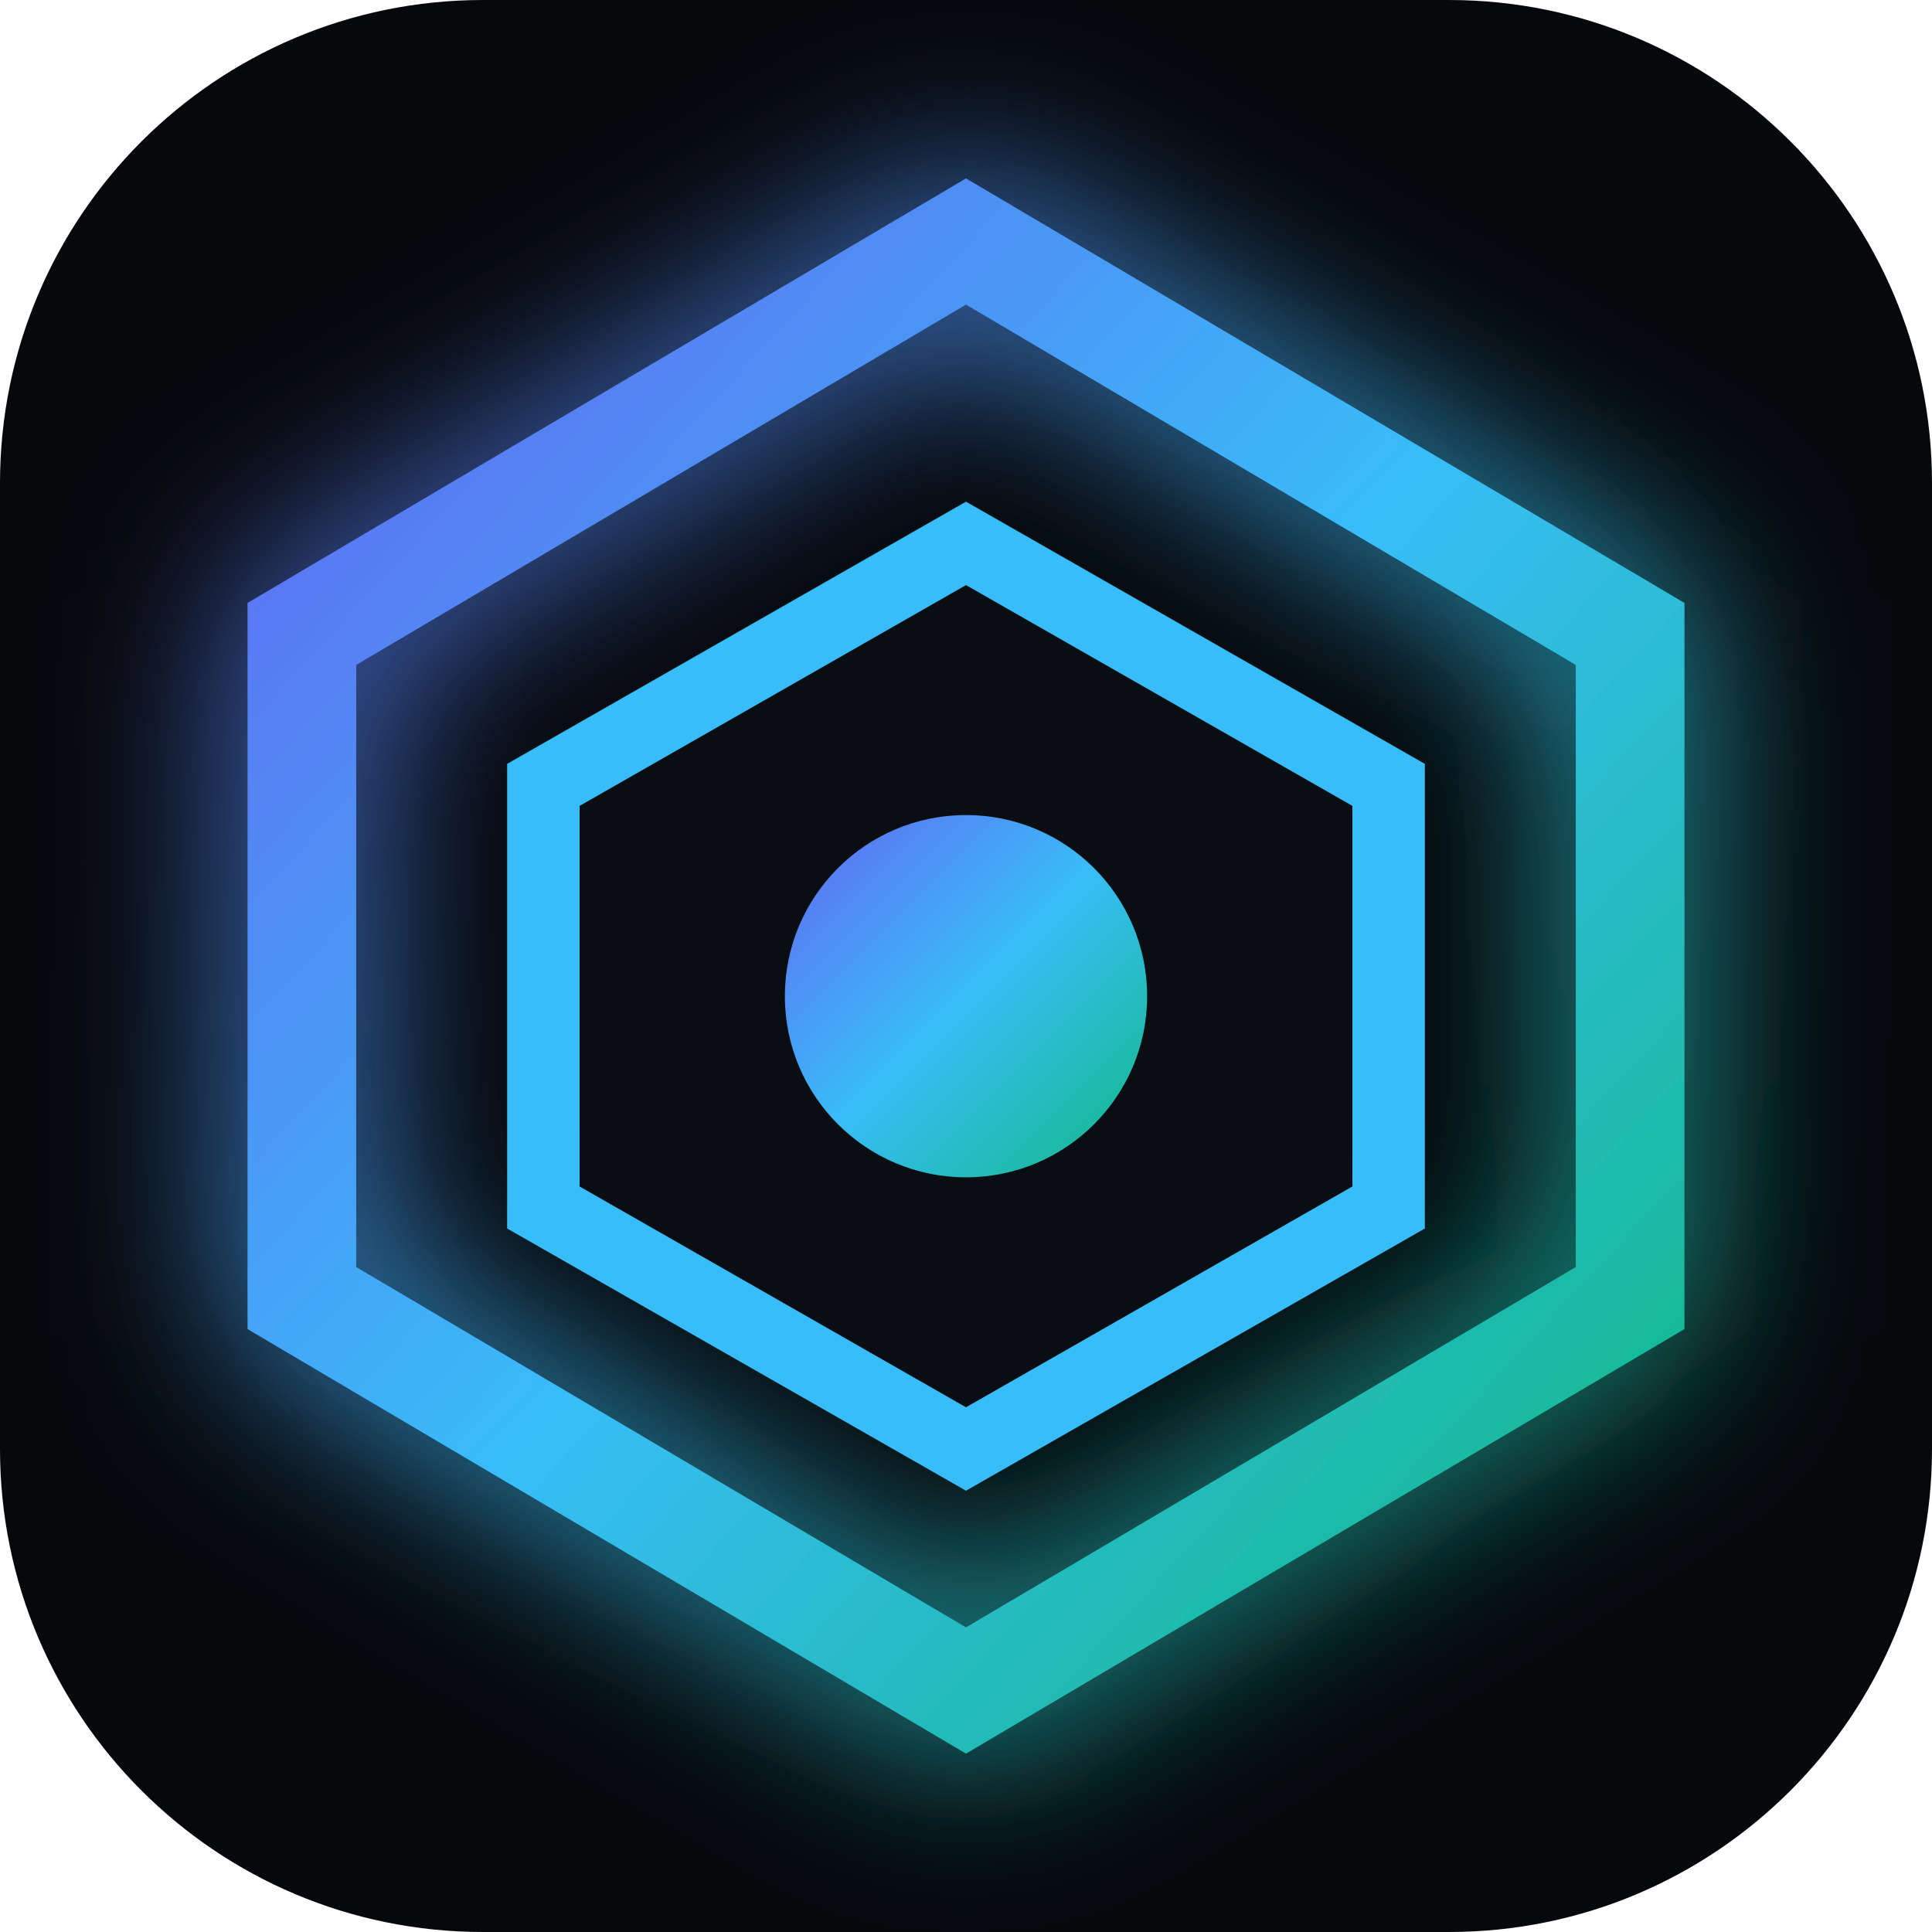
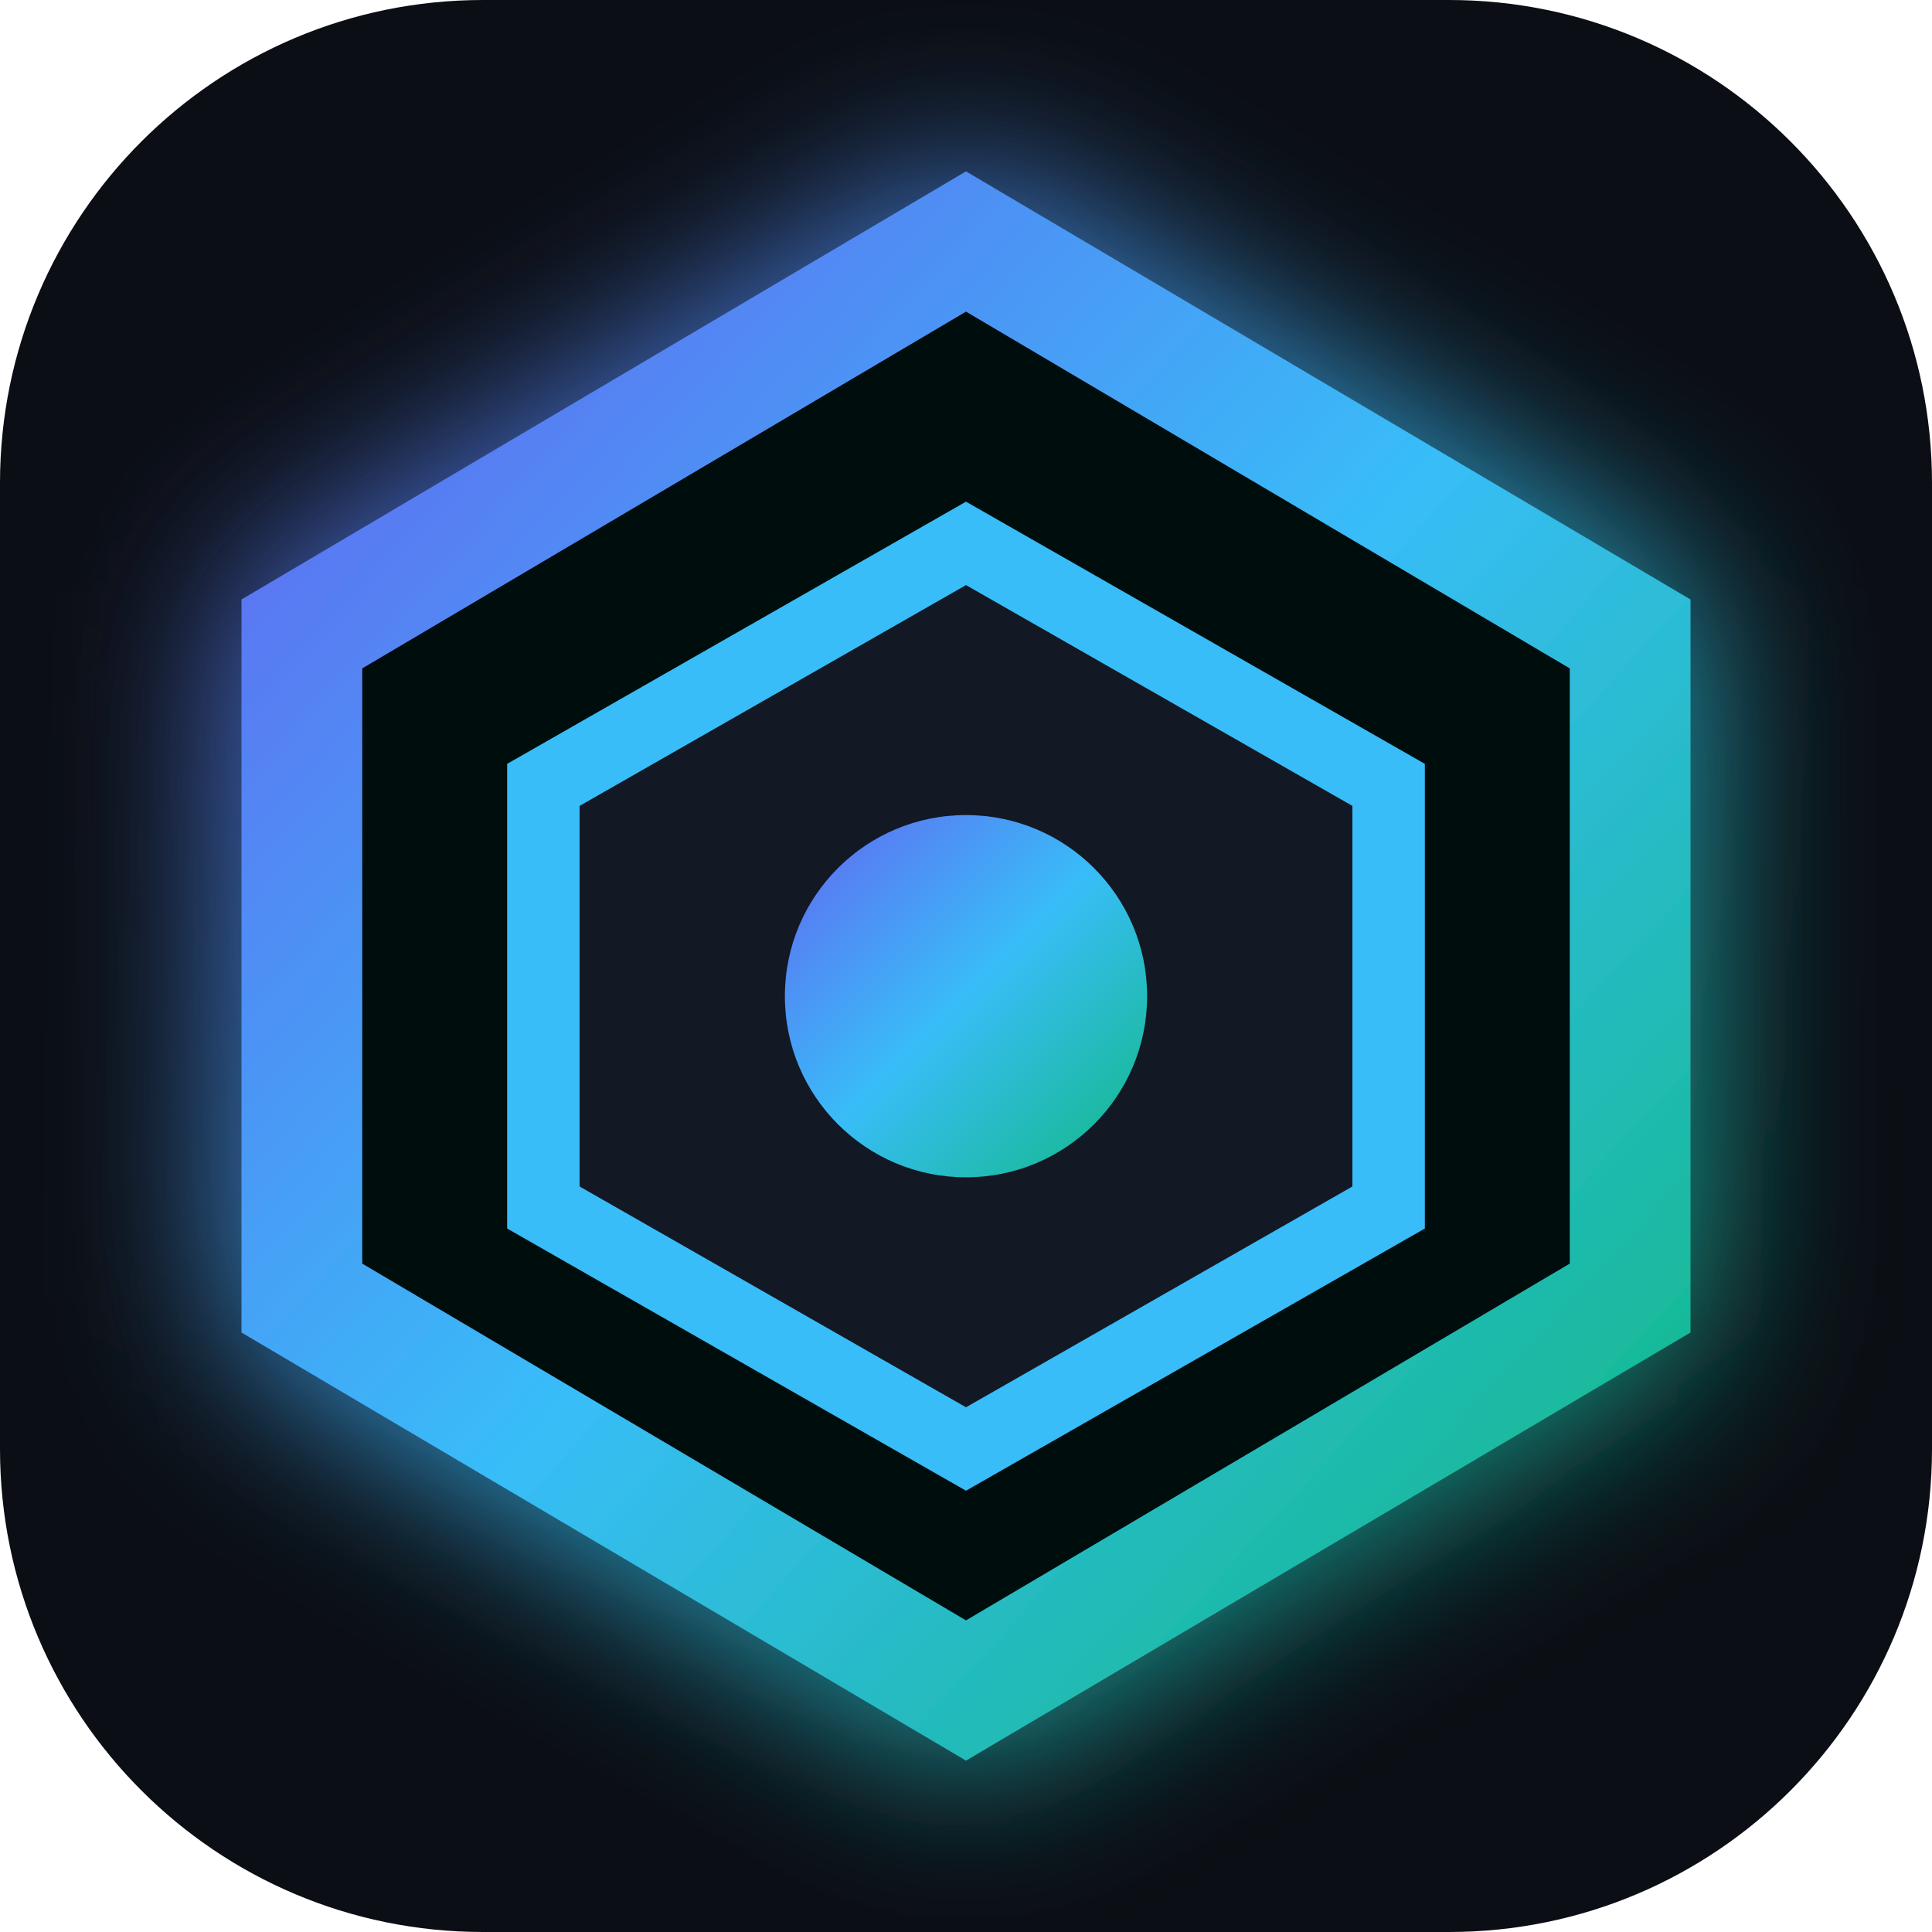
<svg xmlns="http://www.w3.org/2000/svg" viewBox="0 0 32 32" fill="none">
  <defs>
-     <linearGradient id="aether-grad" x1="0%" y1="0%" x2="100%" y2="100%">
+     <linearGradient id="aether-glow" x1="0%" y1="0%" x2="100%" y2="100%">
      <stop offset="0%" stop-color="#6366f1" />
      <stop offset="50%" stop-color="#38bdf8" />
      <stop offset="100%" stop-color="#10b981" />
    </linearGradient>
-     <filter id="glow" x="-20%" y="-20%" width="140%" height="140%">
+     <filter id="f-glow" x="-20%" y="-20%" width="140%" height="140%">
      <feGaussianBlur stdDeviation="1.5" result="glow" />
      <feComposite in="SourceGraphic" in2="glow" operator="over" />
    </filter>
  </defs>
-   <rect width="32" height="32" rx="8" fill="#06080c" />
-   <path d="M16 4L27 10.5V21.5L16 28L5 21.5V10.5L16 4Z" stroke="url(#aether-grad)" stroke-width="1.8" fill="none" filter="url(#glow)" />
-   <path d="M16 9L23 13V20L16 24L9 20V13L16 9Z" stroke="#38bdf8" stroke-width="1.2" fill="#0c0f16" fill-opacity="0.8" />
-   <circle cx="16" cy="16.5" r="3" fill="url(#aether-grad)" />
+   <rect width="32" height="32" rx="8" fill="#0b0e14" />
+   <path d="M16 4L27 10.5V21.5L16 28L5 21.5V10.5L16 4Z" stroke="url(#aether-glow)" stroke-width="2" fill="#06080c" filter="url(#f-glow)" />
+   <path d="M16 9L23 13V20L16 24L9 20V13L16 9Z" stroke="#38bdf8" stroke-width="1.2" fill="#121824" />
+   <circle cx="16" cy="16.5" r="3" fill="url(#aether-glow)" />
</svg>
